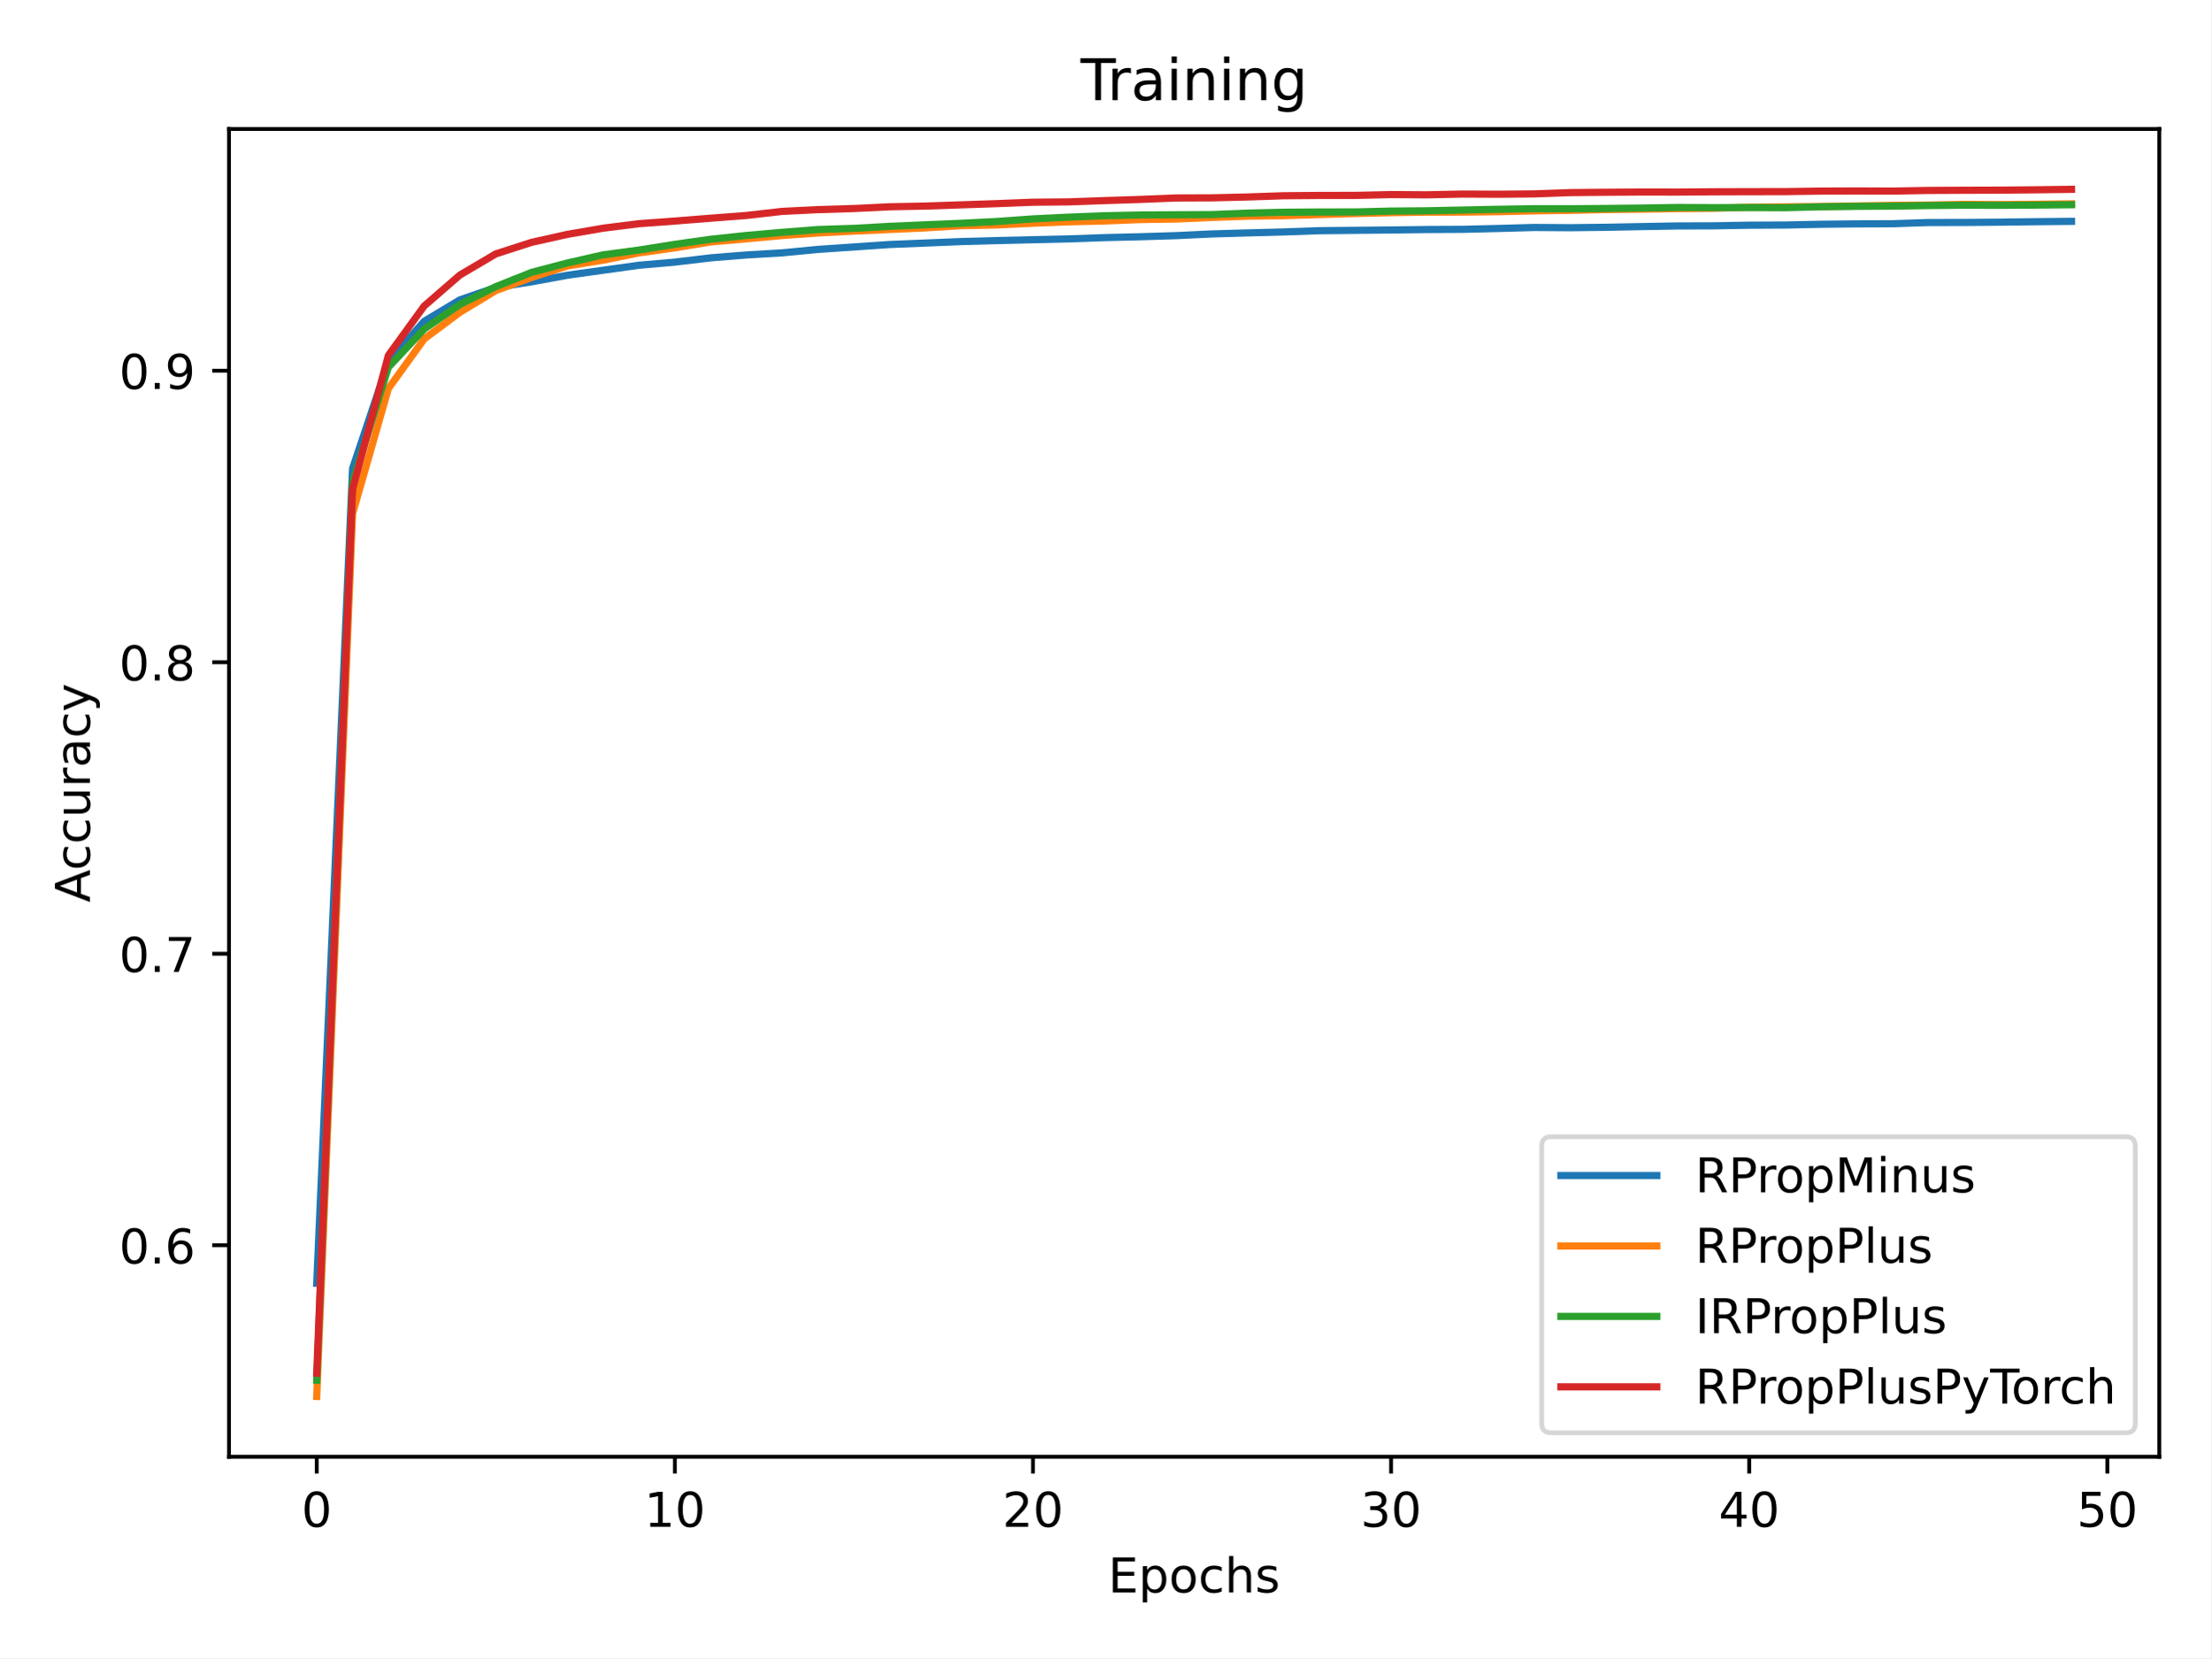
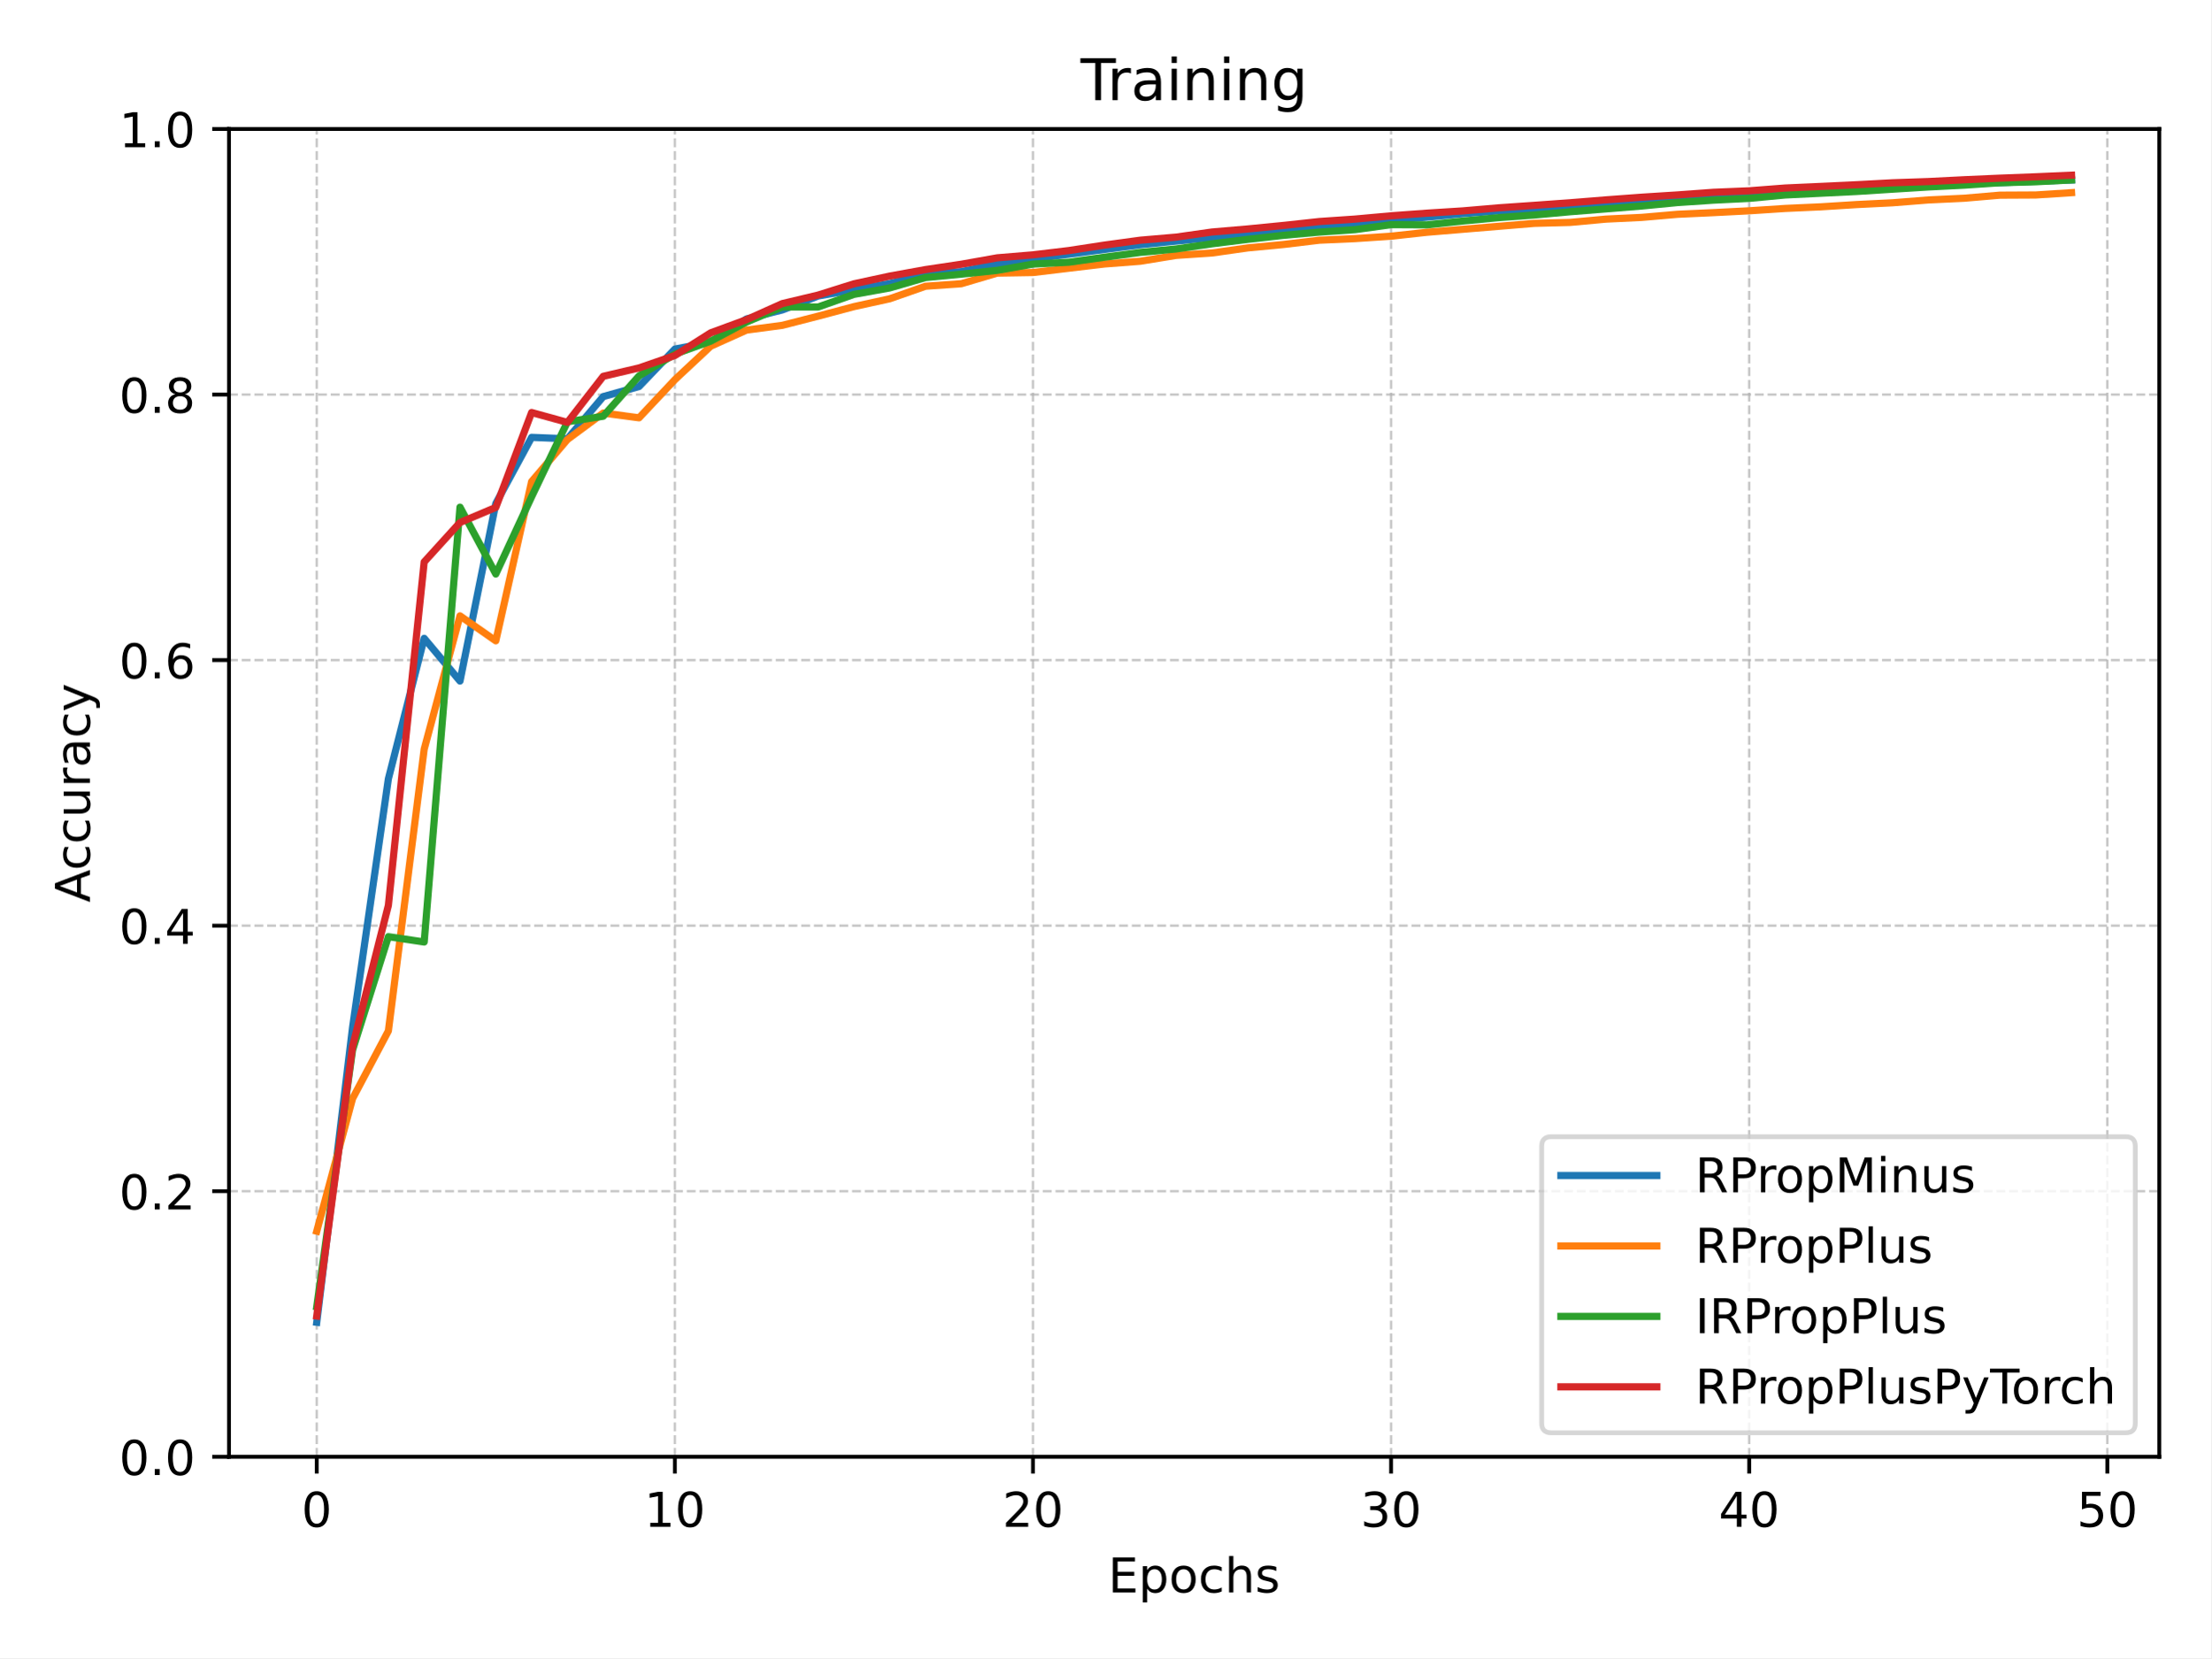
<svg xmlns="http://www.w3.org/2000/svg" xmlns:xlink="http://www.w3.org/1999/xlink" width="460.8pt" height="345.6pt" viewBox="0 0 460.8 345.6" version="1.1">
  <defs>
    <style type="text/css">*{stroke-linejoin: round; stroke-linecap: butt}</style>
  </defs>
  <g id="figure_1">
    <g id="patch_1">
      <path d="M 0 345.6  L 460.8 345.6  L 460.8 0  L 0 0  z " style="fill: #ffffff" />
    </g>
    <g id="axes_1">
      <g id="patch_2">
        <path d="M 47.72 303.64  L 450 303.64  L 450 26.88  L 47.72 26.88  z " style="fill: #ffffff" />
      </g>
      <g id="matplotlib.axis_1">
        <g id="xtick_1">
          <g id="line2d_1">
-             <defs>
-               <path id="ma929207aa6" d="M 0 0  L 0 3.5  " style="stroke: #000000; stroke-width: 0.8" />
-             </defs>
-             <g>
-               <use xlink:href="#ma929207aa6" x="66.005" y="303.64" style="stroke: #000000; stroke-width: 0.8" />
+             <path d="M 66.005 303.64  L 66.005 26.88  " clip-path="url(#p5340eefc7a)" style="fill: none; stroke-dasharray: 1.85,0.8; stroke-dashoffset: 0; stroke: #b0b0b0; stroke-opacity: 0.7; stroke-width: 0.5" />
+           </g>
+           <g id="line2d_2">
+             <defs>
+               <path id="m4e1cd4ba91" d="M 0 0  L 0 3.5  " style="stroke: #000000; stroke-width: 0.8" />
+             </defs>
+             <g>
+               <use xlink:href="#m4e1cd4ba91" x="66.005" y="303.64" style="stroke: #000000; stroke-width: 0.8" />
            </g>
          </g>
          <g id="text_1">
            <g transform="translate(62.8242 318.2384) scale(0.1 -0.1)">
              <defs>
                <path id="DejaVuSans-30" d="M 2034 4250  Q 1547 4250 1301 3770  Q 1056 3291 1056 2328  Q 1056 1369 1301 889  Q 1547 409 2034 409  Q 2525 409 2770 889  Q 3016 1369 3016 2328  Q 3016 3291 2770 3770  Q 2525 4250 2034 4250  z M 2034 4750  Q 2819 4750 3233 4129  Q 3647 3509 3647 2328  Q 3647 1150 3233 529  Q 2819 -91 2034 -91  Q 1250 -91 836 529  Q 422 1150 422 2328  Q 422 3509 836 4129  Q 1250 4750 2034 4750  z " transform="scale(0.015625)" />
              </defs>
              <use xlink:href="#DejaVuSans-30" />
            </g>
          </g>
        </g>
        <g id="xtick_2">
-           <g id="line2d_2">
-             <g>
-               <use xlink:href="#ma929207aa6" x="140.64" y="303.64" style="stroke: #000000; stroke-width: 0.8" />
+           <g id="line2d_3">
+             <path d="M 140.64 303.64  L 140.64 26.88  " clip-path="url(#p5340eefc7a)" style="fill: none; stroke-dasharray: 1.85,0.8; stroke-dashoffset: 0; stroke: #b0b0b0; stroke-opacity: 0.7; stroke-width: 0.5" />
+           </g>
+           <g id="line2d_4">
+             <g>
+               <use xlink:href="#m4e1cd4ba91" x="140.64" y="303.64" style="stroke: #000000; stroke-width: 0.8" />
            </g>
          </g>
          <g id="text_2">
            <g transform="translate(134.2775 318.2384) scale(0.1 -0.1)">
              <defs>
                <path id="DejaVuSans-31" d="M 794 531  L 1825 531  L 1825 4091  L 703 3866  L 703 4441  L 1819 4666  L 2450 4666  L 2450 531  L 3481 531  L 3481 0  L 794 0  L 794 531  z " transform="scale(0.015625)" />
              </defs>
              <use xlink:href="#DejaVuSans-31" />
              <use xlink:href="#DejaVuSans-30" x="63.623" />
            </g>
          </g>
        </g>
        <g id="xtick_3">
-           <g id="line2d_3">
-             <g>
-               <use xlink:href="#ma929207aa6" x="215.274" y="303.64" style="stroke: #000000; stroke-width: 0.8" />
+           <g id="line2d_5">
+             <path d="M 215.274 303.64  L 215.274 26.88  " clip-path="url(#p5340eefc7a)" style="fill: none; stroke-dasharray: 1.85,0.8; stroke-dashoffset: 0; stroke: #b0b0b0; stroke-opacity: 0.7; stroke-width: 0.5" />
+           </g>
+           <g id="line2d_6">
+             <g>
+               <use xlink:href="#m4e1cd4ba91" x="215.274" y="303.64" style="stroke: #000000; stroke-width: 0.8" />
            </g>
          </g>
          <g id="text_3">
            <g transform="translate(208.912 318.2384) scale(0.1 -0.1)">
              <defs>
                <path id="DejaVuSans-32" d="M 1228 531  L 3431 531  L 3431 0  L 469 0  L 469 531  Q 828 903 1448 1529  Q 2069 2156 2228 2338  Q 2531 2678 2651 2914  Q 2772 3150 2772 3378  Q 2772 3750 2511 3984  Q 2250 4219 1831 4219  Q 1534 4219 1204 4116  Q 875 4013 500 3803  L 500 4441  Q 881 4594 1212 4672  Q 1544 4750 1819 4750  Q 2544 4750 2975 4387  Q 3406 4025 3406 3419  Q 3406 3131 3298 2873  Q 3191 2616 2906 2266  Q 2828 2175 2409 1742  Q 1991 1309 1228 531  z " transform="scale(0.015625)" />
              </defs>
              <use xlink:href="#DejaVuSans-32" />
              <use xlink:href="#DejaVuSans-30" x="63.623" />
            </g>
          </g>
        </g>
        <g id="xtick_4">
-           <g id="line2d_4">
-             <g>
-               <use xlink:href="#ma929207aa6" x="289.909" y="303.64" style="stroke: #000000; stroke-width: 0.8" />
+           <g id="line2d_7">
+             <path d="M 289.909 303.64  L 289.909 26.88  " clip-path="url(#p5340eefc7a)" style="fill: none; stroke-dasharray: 1.85,0.8; stroke-dashoffset: 0; stroke: #b0b0b0; stroke-opacity: 0.7; stroke-width: 0.5" />
+           </g>
+           <g id="line2d_8">
+             <g>
+               <use xlink:href="#m4e1cd4ba91" x="289.909" y="303.64" style="stroke: #000000; stroke-width: 0.8" />
            </g>
          </g>
          <g id="text_4">
            <g transform="translate(283.5465 318.2384) scale(0.1 -0.1)">
              <defs>
                <path id="DejaVuSans-33" d="M 2597 2516  Q 3050 2419 3304 2112  Q 3559 1806 3559 1356  Q 3559 666 3084 287  Q 2609 -91 1734 -91  Q 1441 -91 1130 -33  Q 819 25 488 141  L 488 750  Q 750 597 1062 519  Q 1375 441 1716 441  Q 2309 441 2620 675  Q 2931 909 2931 1356  Q 2931 1769 2642 2001  Q 2353 2234 1838 2234  L 1294 2234  L 1294 2753  L 1863 2753  Q 2328 2753 2575 2939  Q 2822 3125 2822 3475  Q 2822 3834 2567 4026  Q 2313 4219 1838 4219  Q 1578 4219 1281 4162  Q 984 4106 628 3988  L 628 4550  Q 988 4650 1302 4700  Q 1616 4750 1894 4750  Q 2613 4750 3031 4423  Q 3450 4097 3450 3541  Q 3450 3153 3228 2886  Q 3006 2619 2597 2516  z " transform="scale(0.015625)" />
              </defs>
              <use xlink:href="#DejaVuSans-33" />
              <use xlink:href="#DejaVuSans-30" x="63.623" />
            </g>
          </g>
        </g>
        <g id="xtick_5">
-           <g id="line2d_5">
-             <g>
-               <use xlink:href="#ma929207aa6" x="364.543" y="303.64" style="stroke: #000000; stroke-width: 0.8" />
+           <g id="line2d_9">
+             <path d="M 364.543 303.64  L 364.543 26.88  " clip-path="url(#p5340eefc7a)" style="fill: none; stroke-dasharray: 1.85,0.8; stroke-dashoffset: 0; stroke: #b0b0b0; stroke-opacity: 0.7; stroke-width: 0.5" />
+           </g>
+           <g id="line2d_10">
+             <g>
+               <use xlink:href="#m4e1cd4ba91" x="364.543" y="303.64" style="stroke: #000000; stroke-width: 0.8" />
            </g>
          </g>
          <g id="text_5">
            <g transform="translate(358.181 318.2384) scale(0.1 -0.1)">
              <defs>
                <path id="DejaVuSans-34" d="M 2419 4116  L 825 1625  L 2419 1625  L 2419 4116  z M 2253 4666  L 3047 4666  L 3047 1625  L 3713 1625  L 3713 1100  L 3047 1100  L 3047 0  L 2419 0  L 2419 1100  L 313 1100  L 313 1709  L 2253 4666  z " transform="scale(0.015625)" />
              </defs>
              <use xlink:href="#DejaVuSans-34" />
              <use xlink:href="#DejaVuSans-30" x="63.623" />
            </g>
          </g>
        </g>
        <g id="xtick_6">
-           <g id="line2d_6">
-             <g>
-               <use xlink:href="#ma929207aa6" x="439.178" y="303.64" style="stroke: #000000; stroke-width: 0.8" />
+           <g id="line2d_11">
+             <path d="M 439.178 303.64  L 439.178 26.88  " clip-path="url(#p5340eefc7a)" style="fill: none; stroke-dasharray: 1.85,0.8; stroke-dashoffset: 0; stroke: #b0b0b0; stroke-opacity: 0.7; stroke-width: 0.5" />
+           </g>
+           <g id="line2d_12">
+             <g>
+               <use xlink:href="#m4e1cd4ba91" x="439.178" y="303.64" style="stroke: #000000; stroke-width: 0.8" />
            </g>
          </g>
          <g id="text_6">
            <g transform="translate(432.8155 318.2384) scale(0.1 -0.1)">
              <defs>
                <path id="DejaVuSans-35" d="M 691 4666  L 3169 4666  L 3169 4134  L 1269 4134  L 1269 2991  Q 1406 3038 1543 3061  Q 1681 3084 1819 3084  Q 2600 3084 3056 2656  Q 3513 2228 3513 1497  Q 3513 744 3044 326  Q 2575 -91 1722 -91  Q 1428 -91 1123 -41  Q 819 9 494 109  L 494 744  Q 775 591 1075 516  Q 1375 441 1709 441  Q 2250 441 2565 725  Q 2881 1009 2881 1497  Q 2881 1984 2565 2268  Q 2250 2553 1709 2553  Q 1456 2553 1204 2497  Q 953 2441 691 2322  L 691 4666  z " transform="scale(0.015625)" />
              </defs>
              <use xlink:href="#DejaVuSans-35" />
              <use xlink:href="#DejaVuSans-30" x="63.623" />
            </g>
          </g>
        </g>
        <g id="text_7">
          <g transform="translate(230.9444 331.9166) scale(0.1 -0.1)">
            <defs>
              <path id="DejaVuSans-45" d="M 628 4666  L 3578 4666  L 3578 4134  L 1259 4134  L 1259 2753  L 3481 2753  L 3481 2222  L 1259 2222  L 1259 531  L 3634 531  L 3634 0  L 628 0  L 628 4666  z " transform="scale(0.015625)" />
              <path id="DejaVuSans-70" d="M 1159 525  L 1159 -1331  L 581 -1331  L 581 3500  L 1159 3500  L 1159 2969  Q 1341 3281 1617 3432  Q 1894 3584 2278 3584  Q 2916 3584 3314 3078  Q 3713 2572 3713 1747  Q 3713 922 3314 415  Q 2916 -91 2278 -91  Q 1894 -91 1617 61  Q 1341 213 1159 525  z M 3116 1747  Q 3116 2381 2855 2742  Q 2594 3103 2138 3103  Q 1681 3103 1420 2742  Q 1159 2381 1159 1747  Q 1159 1113 1420 752  Q 1681 391 2138 391  Q 2594 391 2855 752  Q 3116 1113 3116 1747  z " transform="scale(0.015625)" />
              <path id="DejaVuSans-6f" d="M 1959 3097  Q 1497 3097 1228 2736  Q 959 2375 959 1747  Q 959 1119 1226 758  Q 1494 397 1959 397  Q 2419 397 2687 759  Q 2956 1122 2956 1747  Q 2956 2369 2687 2733  Q 2419 3097 1959 3097  z M 1959 3584  Q 2709 3584 3137 3096  Q 3566 2609 3566 1747  Q 3566 888 3137 398  Q 2709 -91 1959 -91  Q 1206 -91 779 398  Q 353 888 353 1747  Q 353 2609 779 3096  Q 1206 3584 1959 3584  z " transform="scale(0.015625)" />
              <path id="DejaVuSans-63" d="M 3122 3366  L 3122 2828  Q 2878 2963 2633 3030  Q 2388 3097 2138 3097  Q 1578 3097 1268 2742  Q 959 2388 959 1747  Q 959 1106 1268 751  Q 1578 397 2138 397  Q 2388 397 2633 464  Q 2878 531 3122 666  L 3122 134  Q 2881 22 2623 -34  Q 2366 -91 2075 -91  Q 1284 -91 818 406  Q 353 903 353 1747  Q 353 2603 823 3093  Q 1294 3584 2113 3584  Q 2378 3584 2631 3529  Q 2884 3475 3122 3366  z " transform="scale(0.015625)" />
              <path id="DejaVuSans-68" d="M 3513 2113  L 3513 0  L 2938 0  L 2938 2094  Q 2938 2591 2744 2837  Q 2550 3084 2163 3084  Q 1697 3084 1428 2787  Q 1159 2491 1159 1978  L 1159 0  L 581 0  L 581 4863  L 1159 4863  L 1159 2956  Q 1366 3272 1645 3428  Q 1925 3584 2291 3584  Q 2894 3584 3203 3211  Q 3513 2838 3513 2113  z " transform="scale(0.015625)" />
              <path id="DejaVuSans-73" d="M 2834 3397  L 2834 2853  Q 2591 2978 2328 3040  Q 2066 3103 1784 3103  Q 1356 3103 1142 2972  Q 928 2841 928 2578  Q 928 2378 1081 2264  Q 1234 2150 1697 2047  L 1894 2003  Q 2506 1872 2764 1633  Q 3022 1394 3022 966  Q 3022 478 2636 193  Q 2250 -91 1575 -91  Q 1294 -91 989 -36  Q 684 19 347 128  L 347 722  Q 666 556 975 473  Q 1284 391 1588 391  Q 1994 391 2212 530  Q 2431 669 2431 922  Q 2431 1156 2273 1281  Q 2116 1406 1581 1522  L 1381 1569  Q 847 1681 609 1914  Q 372 2147 372 2553  Q 372 3047 722 3315  Q 1072 3584 1716 3584  Q 2034 3584 2315 3537  Q 2597 3491 2834 3397  z " transform="scale(0.015625)" />
            </defs>
            <use xlink:href="#DejaVuSans-45" />
            <use xlink:href="#DejaVuSans-70" x="63.184" />
            <use xlink:href="#DejaVuSans-6f" x="126.66" />
            <use xlink:href="#DejaVuSans-63" x="187.842" />
            <use xlink:href="#DejaVuSans-68" x="242.822" />
            <use xlink:href="#DejaVuSans-73" x="306.201" />
          </g>
        </g>
      </g>
      <g id="matplotlib.axis_2">
        <g id="ytick_1">
-           <g id="line2d_7">
-             <defs>
-               <path id="m31101aa79c" d="M 0 0  L -3.5 0  " style="stroke: #000000; stroke-width: 0.8" />
-             </defs>
-             <g>
-               <use xlink:href="#m31101aa79c" x="47.72" y="259.558" style="stroke: #000000; stroke-width: 0.8" />
+           <g id="line2d_13">
+             <path d="M 47.72 303.64  L 450 303.64  " clip-path="url(#p5340eefc7a)" style="fill: none; stroke-dasharray: 1.85,0.8; stroke-dashoffset: 0; stroke: #b0b0b0; stroke-opacity: 0.7; stroke-width: 0.5" />
+           </g>
+           <g id="line2d_14">
+             <defs>
+               <path id="m57bc6051fd" d="M 0 0  L -3.5 0  " style="stroke: #000000; stroke-width: 0.8" />
+             </defs>
+             <g>
+               <use xlink:href="#m57bc6051fd" x="47.72" y="303.64" style="stroke: #000000; stroke-width: 0.8" />
            </g>
          </g>
          <g id="text_8">
-             <g transform="translate(24.81687 263.3576) scale(0.1 -0.1)">
+             <g transform="translate(24.81687 307.4392) scale(0.1 -0.1)">
              <defs>
                <path id="DejaVuSans-2e" d="M 684 794  L 1344 794  L 1344 0  L 684 0  L 684 794  z " transform="scale(0.015625)" />
+               </defs>
+               <use xlink:href="#DejaVuSans-30" />
+               <use xlink:href="#DejaVuSans-2e" x="63.623" />
+               <use xlink:href="#DejaVuSans-30" x="95.41" />
+             </g>
+           </g>
+         </g>
+         <g id="ytick_2">
+           <g id="line2d_15">
+             <path d="M 47.72 248.288  L 450 248.288  " clip-path="url(#p5340eefc7a)" style="fill: none; stroke-dasharray: 1.85,0.8; stroke-dashoffset: 0; stroke: #b0b0b0; stroke-opacity: 0.7; stroke-width: 0.5" />
+           </g>
+           <g id="line2d_16">
+             <g>
+               <use xlink:href="#m57bc6051fd" x="47.72" y="248.288" style="stroke: #000000; stroke-width: 0.8" />
+             </g>
+           </g>
+           <g id="text_9">
+             <g transform="translate(24.81687 252.0872) scale(0.1 -0.1)">
+               <use xlink:href="#DejaVuSans-30" />
+               <use xlink:href="#DejaVuSans-2e" x="63.623" />
+               <use xlink:href="#DejaVuSans-32" x="95.41" />
+             </g>
+           </g>
+         </g>
+         <g id="ytick_3">
+           <g id="line2d_17">
+             <path d="M 47.72 192.936  L 450 192.936  " clip-path="url(#p5340eefc7a)" style="fill: none; stroke-dasharray: 1.85,0.8; stroke-dashoffset: 0; stroke: #b0b0b0; stroke-opacity: 0.7; stroke-width: 0.5" />
+           </g>
+           <g id="line2d_18">
+             <g>
+               <use xlink:href="#m57bc6051fd" x="47.72" y="192.936" style="stroke: #000000; stroke-width: 0.8" />
+             </g>
+           </g>
+           <g id="text_10">
+             <g transform="translate(24.81687 196.7352) scale(0.1 -0.1)">
+               <use xlink:href="#DejaVuSans-30" />
+               <use xlink:href="#DejaVuSans-2e" x="63.623" />
+               <use xlink:href="#DejaVuSans-34" x="95.41" />
+             </g>
+           </g>
+         </g>
+         <g id="ytick_4">
+           <g id="line2d_19">
+             <path d="M 47.72 137.584  L 450 137.584  " clip-path="url(#p5340eefc7a)" style="fill: none; stroke-dasharray: 1.85,0.8; stroke-dashoffset: 0; stroke: #b0b0b0; stroke-opacity: 0.7; stroke-width: 0.5" />
+           </g>
+           <g id="line2d_20">
+             <g>
+               <use xlink:href="#m57bc6051fd" x="47.72" y="137.584" style="stroke: #000000; stroke-width: 0.8" />
+             </g>
+           </g>
+           <g id="text_11">
+             <g transform="translate(24.81687 141.3832) scale(0.1 -0.1)">
+               <defs>
                <path id="DejaVuSans-36" d="M 2113 2584  Q 1688 2584 1439 2293  Q 1191 2003 1191 1497  Q 1191 994 1439 701  Q 1688 409 2113 409  Q 2538 409 2786 701  Q 3034 994 3034 1497  Q 3034 2003 2786 2293  Q 2538 2584 2113 2584  z M 3366 4563  L 3366 3988  Q 3128 4100 2886 4159  Q 2644 4219 2406 4219  Q 1781 4219 1451 3797  Q 1122 3375 1075 2522  Q 1259 2794 1537 2939  Q 1816 3084 2150 3084  Q 2853 3084 3261 2657  Q 3669 2231 3669 1497  Q 3669 778 3244 343  Q 2819 -91 2113 -91  Q 1303 -91 875 529  Q 447 1150 447 2328  Q 447 3434 972 4092  Q 1497 4750 2381 4750  Q 2619 4750 2861 4703  Q 3103 4656 3366 4563  z " transform="scale(0.015625)" />
              </defs>
              <use xlink:href="#DejaVuSans-30" />
              <use xlink:href="#DejaVuSans-2e" x="63.623" />
              <use xlink:href="#DejaVuSans-36" x="95.41" />
            </g>
          </g>
        </g>
-         <g id="ytick_2">
-           <g id="line2d_8">
-             <g>
-               <use xlink:href="#m31101aa79c" x="47.72" y="198.791" style="stroke: #000000; stroke-width: 0.8" />
-             </g>
-           </g>
-           <g id="text_9">
-             <g transform="translate(24.81687 202.5905) scale(0.1 -0.1)">
-               <defs>
-                 <path id="DejaVuSans-37" d="M 525 4666  L 3525 4666  L 3525 4397  L 1831 0  L 1172 0  L 2766 4134  L 525 4134  L 525 4666  z " transform="scale(0.015625)" />
-               </defs>
-               <use xlink:href="#DejaVuSans-30" />
-               <use xlink:href="#DejaVuSans-2e" x="63.623" />
-               <use xlink:href="#DejaVuSans-37" x="95.41" />
-             </g>
-           </g>
-         </g>
-         <g id="ytick_3">
-           <g id="line2d_9">
-             <g>
-               <use xlink:href="#m31101aa79c" x="47.72" y="138.024" style="stroke: #000000; stroke-width: 0.8" />
-             </g>
-           </g>
-           <g id="text_10">
-             <g transform="translate(24.81687 141.8234) scale(0.1 -0.1)">
+         <g id="ytick_5">
+           <g id="line2d_21">
+             <path d="M 47.72 82.232  L 450 82.232  " clip-path="url(#p5340eefc7a)" style="fill: none; stroke-dasharray: 1.85,0.8; stroke-dashoffset: 0; stroke: #b0b0b0; stroke-opacity: 0.7; stroke-width: 0.5" />
+           </g>
+           <g id="line2d_22">
+             <g>
+               <use xlink:href="#m57bc6051fd" x="47.72" y="82.232" style="stroke: #000000; stroke-width: 0.8" />
+             </g>
+           </g>
+           <g id="text_12">
+             <g transform="translate(24.81687 86.03122) scale(0.1 -0.1)">
              <defs>
                <path id="DejaVuSans-38" d="M 2034 2216  Q 1584 2216 1326 1975  Q 1069 1734 1069 1313  Q 1069 891 1326 650  Q 1584 409 2034 409  Q 2484 409 2743 651  Q 3003 894 3003 1313  Q 3003 1734 2745 1975  Q 2488 2216 2034 2216  z M 1403 2484  Q 997 2584 770 2862  Q 544 3141 544 3541  Q 544 4100 942 4425  Q 1341 4750 2034 4750  Q 2731 4750 3128 4425  Q 3525 4100 3525 3541  Q 3525 3141 3298 2862  Q 3072 2584 2669 2484  Q 3125 2378 3379 2068  Q 3634 1759 3634 1313  Q 3634 634 3220 271  Q 2806 -91 2034 -91  Q 1263 -91 848 271  Q 434 634 434 1313  Q 434 1759 690 2068  Q 947 2378 1403 2484  z M 1172 3481  Q 1172 3119 1398 2916  Q 1625 2713 2034 2713  Q 2441 2713 2670 2916  Q 2900 3119 2900 3481  Q 2900 3844 2670 4047  Q 2441 4250 2034 4250  Q 1625 4250 1398 4047  Q 1172 3844 1172 3481  z " transform="scale(0.015625)" />
              </defs>
              <use xlink:href="#DejaVuSans-30" />
              <use xlink:href="#DejaVuSans-2e" x="63.623" />
              <use xlink:href="#DejaVuSans-38" x="95.41" />
            </g>
          </g>
        </g>
-         <g id="ytick_4">
-           <g id="line2d_10">
-             <g>
-               <use xlink:href="#m31101aa79c" x="47.72" y="77.257" style="stroke: #000000; stroke-width: 0.8" />
-             </g>
-           </g>
-           <g id="text_11">
-             <g transform="translate(24.81687 81.05634) scale(0.1 -0.1)">
-               <defs>
-                 <path id="DejaVuSans-39" d="M 703 97  L 703 672  Q 941 559 1184 500  Q 1428 441 1663 441  Q 2288 441 2617 861  Q 2947 1281 2994 2138  Q 2813 1869 2534 1725  Q 2256 1581 1919 1581  Q 1219 1581 811 2004  Q 403 2428 403 3163  Q 403 3881 828 4315  Q 1253 4750 1959 4750  Q 2769 4750 3195 4129  Q 3622 3509 3622 2328  Q 3622 1225 3098 567  Q 2575 -91 1691 -91  Q 1453 -91 1209 -44  Q 966 3 703 97  z M 1959 2075  Q 2384 2075 2632 2365  Q 2881 2656 2881 3163  Q 2881 3666 2632 3958  Q 2384 4250 1959 4250  Q 1534 4250 1286 3958  Q 1038 3666 1038 3163  Q 1038 2656 1286 2365  Q 1534 2075 1959 2075  z " transform="scale(0.015625)" />
-               </defs>
-               <use xlink:href="#DejaVuSans-30" />
-               <use xlink:href="#DejaVuSans-2e" x="63.623" />
-               <use xlink:href="#DejaVuSans-39" x="95.41" />
-             </g>
-           </g>
-         </g>
-         <g id="text_12">
+         <g id="ytick_6">
+           <g id="line2d_23">
+             <path d="M 47.72 26.88  L 450 26.88  " clip-path="url(#p5340eefc7a)" style="fill: none; stroke-dasharray: 1.85,0.8; stroke-dashoffset: 0; stroke: #b0b0b0; stroke-opacity: 0.7; stroke-width: 0.5" />
+           </g>
+           <g id="line2d_24">
+             <g>
+               <use xlink:href="#m57bc6051fd" x="47.72" y="26.88" style="stroke: #000000; stroke-width: 0.8" />
+             </g>
+           </g>
+           <g id="text_13">
+             <g transform="translate(24.81687 30.67922) scale(0.1 -0.1)">
+               <use xlink:href="#DejaVuSans-31" />
+               <use xlink:href="#DejaVuSans-2e" x="63.623" />
+               <use xlink:href="#DejaVuSans-30" x="95.41" />
+             </g>
+           </g>
+         </g>
+         <g id="text_14">
          <g transform="translate(18.73719 188.0881) rotate(-90) scale(0.1 -0.1)">
            <defs>
              <path id="DejaVuSans-41" d="M 2188 4044  L 1331 1722  L 3047 1722  L 2188 4044  z M 1831 4666  L 2547 4666  L 4325 0  L 3669 0  L 3244 1197  L 1141 1197  L 716 0  L 50 0  L 1831 4666  z " transform="scale(0.015625)" />
              <path id="DejaVuSans-75" d="M 544 1381  L 544 3500  L 1119 3500  L 1119 1403  Q 1119 906 1312 657  Q 1506 409 1894 409  Q 2359 409 2629 706  Q 2900 1003 2900 1516  L 2900 3500  L 3475 3500  L 3475 0  L 2900 0  L 2900 538  Q 2691 219 2414 64  Q 2138 -91 1772 -91  Q 1169 -91 856 284  Q 544 659 544 1381  z M 1991 3584  L 1991 3584  z " transform="scale(0.015625)" />
              <path id="DejaVuSans-72" d="M 2631 2963  Q 2534 3019 2420 3045  Q 2306 3072 2169 3072  Q 1681 3072 1420 2755  Q 1159 2438 1159 1844  L 1159 0  L 581 0  L 581 3500  L 1159 3500  L 1159 2956  Q 1341 3275 1631 3429  Q 1922 3584 2338 3584  Q 2397 3584 2469 3576  Q 2541 3569 2628 3553  L 2631 2963  z " transform="scale(0.015625)" />
              <path id="DejaVuSans-61" d="M 2194 1759  Q 1497 1759 1228 1600  Q 959 1441 959 1056  Q 959 750 1161 570  Q 1363 391 1709 391  Q 2188 391 2477 730  Q 2766 1069 2766 1631  L 2766 1759  L 2194 1759  z M 3341 1997  L 3341 0  L 2766 0  L 2766 531  Q 2569 213 2275 61  Q 1981 -91 1556 -91  Q 1019 -91 701 211  Q 384 513 384 1019  Q 384 1609 779 1909  Q 1175 2209 1959 2209  L 2766 2209  L 2766 2266  Q 2766 2663 2505 2880  Q 2244 3097 1772 3097  Q 1472 3097 1187 3025  Q 903 2953 641 2809  L 641 3341  Q 956 3463 1253 3523  Q 1550 3584 1831 3584  Q 2591 3584 2966 3190  Q 3341 2797 3341 1997  z " transform="scale(0.015625)" />
              <path id="DejaVuSans-79" d="M 2059 -325  Q 1816 -950 1584 -1140  Q 1353 -1331 966 -1331  L 506 -1331  L 506 -850  L 844 -850  Q 1081 -850 1212 -737  Q 1344 -625 1503 -206  L 1606 56  L 191 3500  L 800 3500  L 1894 763  L 2988 3500  L 3597 3500  L 2059 -325  z " transform="scale(0.015625)" />
            </defs>
            <use xlink:href="#DejaVuSans-41" />
            <use xlink:href="#DejaVuSans-63" x="66.658" />
            <use xlink:href="#DejaVuSans-63" x="121.639" />
            <use xlink:href="#DejaVuSans-75" x="176.619" />
            <use xlink:href="#DejaVuSans-72" x="239.998" />
            <use xlink:href="#DejaVuSans-61" x="281.111" />
            <use xlink:href="#DejaVuSans-63" x="342.391" />
            <use xlink:href="#DejaVuSans-79" x="397.371" />
          </g>
        </g>
      </g>
-       <g id="line2d_11">
-         <path d="M 66.005 267.482  L 73.469 97.675  L 80.932 75.385  L 88.396 66.963  L 95.859 62.491  L 103.323 59.902  L 110.786 58.735  L 118.25 57.362  L 125.713 56.317  L 133.177 55.284  L 140.64 54.627  L 148.103 53.74  L 155.567 53.133  L 163.03 52.695  L 170.494 51.978  L 177.957 51.468  L 185.421 50.957  L 192.884 50.653  L 200.348 50.349  L 207.811 50.143  L 215.274 49.961  L 222.738 49.79  L 230.201 49.523  L 237.665 49.341  L 245.128 49.11  L 252.592 48.757  L 260.055 48.539  L 267.519 48.344  L 274.982 48.077  L 282.446 48.004  L 289.909 47.931  L 297.372 47.834  L 304.836 47.797  L 312.299 47.615  L 319.763 47.408  L 327.226 47.457  L 334.69 47.372  L 342.153 47.226  L 349.617 47.092  L 357.08 47.068  L 364.543 46.934  L 372.007 46.898  L 379.47 46.74  L 386.934 46.655  L 394.397 46.631  L 401.861 46.375  L 409.324 46.363  L 416.788 46.302  L 424.251 46.205  L 431.715 46.132  " clip-path="url(#pa9db64dd58)" style="fill: none; stroke: #1f77b4; stroke-width: 1.5; stroke-linecap: square" />
-       </g>
-       <g id="line2d_12">
-         <path d="M 66.005 291.06  L 73.469 107.069  L 80.932 80.988  L 88.396 70.646  L 95.859 65.079  L 103.323 60.558  L 110.786 57.824  L 118.25 55.43  L 125.713 54.214  L 133.177 52.707  L 140.64 51.65  L 148.103 50.422  L 155.567 49.766  L 163.03 49.086  L 170.494 48.551  L 177.957 48.162  L 185.421 47.822  L 192.884 47.493  L 200.348 47.032  L 207.811 46.886  L 215.274 46.521  L 222.738 46.229  L 230.201 46.059  L 237.665 45.755  L 245.128 45.646  L 252.592 45.318  L 260.055 45.051  L 267.519 44.953  L 274.982 44.722  L 282.446 44.504  L 289.909 44.321  L 297.372 44.212  L 304.836 44.2  L 312.299 44.115  L 319.763 43.945  L 327.226 43.835  L 334.69 43.665  L 342.153 43.592  L 349.617 43.471  L 357.08 43.41  L 364.543 43.191  L 372.007 43.106  L 379.47 43.033  L 386.934 42.924  L 394.397 42.79  L 401.861 42.741  L 409.324 42.583  L 416.788 42.632  L 424.251 42.571  L 431.715 42.486  " clip-path="url(#pa9db64dd58)" style="fill: none; stroke: #ff7f0e; stroke-width: 1.5; stroke-linecap: square" />
-       </g>
-       <g id="line2d_13">
-         <path d="M 66.005 287.681  L 73.469 100.58  L 80.932 76.552  L 88.396 68.58  L 95.859 63.439  L 103.323 59.744  L 110.786 56.766  L 118.25 54.81  L 125.713 53.108  L 133.177 52.112  L 140.64 50.921  L 148.103 49.863  L 155.567 49.073  L 163.03 48.417  L 170.494 47.834  L 177.957 47.591  L 185.421 47.177  L 192.884 46.849  L 200.348 46.533  L 207.811 46.157  L 215.274 45.622  L 222.738 45.257  L 230.201 44.965  L 237.665 44.808  L 245.128 44.759  L 252.592 44.722  L 260.055 44.419  L 267.519 44.236  L 274.982 44.188  L 282.446 44.176  L 289.909 43.993  L 297.372 43.932  L 304.836 43.774  L 312.299 43.616  L 319.763 43.495  L 327.226 43.507  L 334.69 43.446  L 342.153 43.361  L 349.617 43.24  L 357.08 43.276  L 364.543 43.252  L 372.007 43.288  L 379.47 43.094  L 386.934 43.009  L 394.397 42.96  L 401.861 42.839  L 409.324 42.766  L 416.788 42.79  L 424.251 42.741  L 431.715 42.669  " clip-path="url(#pa9db64dd58)" style="fill: none; stroke: #2ca02c; stroke-width: 1.5; stroke-linecap: square" />
-       </g>
-       <g id="line2d_14">
-         <path d="M 66.005 286.223  L 73.469 101.989  L 80.932 74.073  L 88.396 63.779  L 95.859 57.313  L 103.323 52.914  L 110.786 50.507  L 118.25 48.842  L 125.713 47.554  L 133.177 46.618  L 140.64 46.071  L 148.103 45.476  L 155.567 44.905  L 163.03 44.054  L 170.494 43.689  L 177.957 43.458  L 185.421 43.094  L 192.884 42.948  L 200.348 42.693  L 207.811 42.438  L 215.274 42.146  L 222.738 42.073  L 230.201 41.806  L 237.665 41.563  L 245.128 41.259  L 252.592 41.234  L 260.055 41.052  L 267.519 40.797  L 274.982 40.736  L 282.446 40.724  L 289.909 40.554  L 297.372 40.602  L 304.836 40.444  L 312.299 40.481  L 319.763 40.408  L 327.226 40.141  L 334.69 40.068  L 342.153 40.019  L 349.617 40.031  L 357.08 39.97  L 364.543 39.946  L 372.007 39.934  L 379.47 39.825  L 386.934 39.8  L 394.397 39.825  L 401.861 39.691  L 409.324 39.654  L 416.788 39.63  L 424.251 39.557  L 431.715 39.46  " clip-path="url(#pa9db64dd58)" style="fill: none; stroke: #d62728; stroke-width: 1.5; stroke-linecap: square" />
+       <g id="line2d_25">
+         <path d="M 66.005 275.61  L 73.469 214.152  L 80.932 162.337  L 88.396 133.045  L 95.859 141.951  L 103.323 104.948  L 110.786 91.155  L 118.25 91.454  L 125.713 82.658  L 133.177 80.56  L 140.64 72.756  L 148.103 71.311  L 155.567 66.473  L 163.03 64.597  L 170.494 61.691  L 177.957 60.373  L 185.421 59.1  L 192.884 57.13  L 200.348 56.61  L 207.811 54.999  L 215.274 53.908  L 222.738 52.973  L 230.201 51.977  L 237.665 50.997  L 245.128 50.239  L 252.592 49.486  L 260.055 48.672  L 267.519 47.953  L 274.982 47.178  L 282.446 46.663  L 289.909 45.882  L 297.372 45.251  L 304.836 44.521  L 312.299 43.945  L 319.763 43.602  L 327.226 43.065  L 334.69 42.506  L 342.153 42.024  L 349.617 41.366  L 357.08 40.978  L 364.543 40.325  L 372.007 40.043  L 379.47 39.533  L 386.934 39.157  L 394.397 38.974  L 401.861 38.609  L 409.324 38.271  L 416.788 38.072  L 424.251 37.768  L 431.715 37.513  " clip-path="url(#p5340eefc7a)" style="fill: none; stroke: #1f77b4; stroke-width: 1.5; stroke-linecap: square" />
+       </g>
+       <g id="line2d_26">
+         <path d="M 66.005 256.624  L 73.469 228.976  L 80.932 214.878  L 88.396 156.149  L 95.859 128.362  L 103.323 133.565  L 110.786 100.371  L 118.25 91.598  L 125.713 86.084  L 133.177 87.081  L 140.64 79.138  L 148.103 72.158  L 155.567 68.798  L 163.03 67.807  L 170.494 65.892  L 177.957 63.905  L 185.421 62.267  L 192.884 59.654  L 200.348 59.128  L 207.811 56.92  L 215.274 56.798  L 222.738 55.901  L 230.201 55.015  L 237.665 54.44  L 245.128 53.222  L 252.592 52.724  L 260.055 51.661  L 267.519 50.953  L 274.982 50.056  L 282.446 49.724  L 289.909 49.226  L 297.372 48.406  L 304.836 47.786  L 312.299 47.167  L 319.763 46.547  L 327.226 46.353  L 334.69 45.666  L 342.153 45.307  L 349.617 44.659  L 357.08 44.316  L 364.543 43.934  L 372.007 43.441  L 379.47 43.104  L 386.934 42.633  L 394.397 42.262  L 401.861 41.67  L 409.324 41.316  L 416.788 40.674  L 424.251 40.635  L 431.715 40.148  " clip-path="url(#p5340eefc7a)" style="fill: none; stroke: #ff7f0e; stroke-width: 1.5; stroke-linecap: square" />
+       </g>
+       <g id="line2d_27">
+         <path d="M 66.005 272.361  L 73.469 218.863  L 80.932 195.233  L 88.396 196.335  L 95.859 105.707  L 103.323 119.639  L 110.786 103.537  L 118.25 87.911  L 125.713 86.749  L 133.177 78.341  L 140.64 73.802  L 148.103 71.106  L 155.567 67.121  L 163.03 63.977  L 170.494 63.982  L 177.957 61.353  L 185.421 60.008  L 192.884 57.844  L 200.348 57.135  L 207.811 56.349  L 215.274 55.038  L 222.738 54.65  L 230.201 53.604  L 237.665 52.602  L 245.128 51.882  L 252.592 50.809  L 260.055 49.879  L 267.519 49.043  L 274.982 48.368  L 282.446 47.853  L 289.909 46.823  L 297.372 46.862  L 304.836 46.065  L 312.299 45.356  L 319.763 44.809  L 327.226 44.128  L 334.69 43.535  L 342.153 42.932  L 349.617 42.213  L 357.08 41.714  L 364.543 41.343  L 372.007 40.635  L 379.47 40.27  L 386.934 39.904  L 394.397 39.428  L 401.861 38.963  L 409.324 38.587  L 416.788 38.089  L 424.251 37.884  L 431.715 37.497  " clip-path="url(#p5340eefc7a)" style="fill: none; stroke: #2ca02c; stroke-width: 1.5; stroke-linecap: square" />
+       </g>
+       <g id="line2d_28">
+         <path d="M 66.005 274.309  L 73.469 218.093  L 80.932 188.713  L 88.396 117.126  L 95.859 108.901  L 103.323 105.757  L 110.786 85.974  L 118.25 88.033  L 125.713 78.429  L 133.177 76.68  L 140.64 74.095  L 148.103 69.368  L 155.567 66.623  L 163.03 63.274  L 170.494 61.497  L 177.957 59.15  L 185.421 57.539  L 192.884 56.183  L 200.348 55.065  L 207.811 53.737  L 215.274 53.111  L 222.738 52.22  L 230.201 51.074  L 237.665 50.056  L 245.128 49.414  L 252.592 48.351  L 260.055 47.714  L 267.519 46.978  L 274.982 46.165  L 282.446 45.655  L 289.909 44.975  L 297.372 44.427  L 304.836 43.956  L 312.299 43.314  L 319.763 42.794  L 327.226 42.257  L 334.69 41.653  L 342.153 41.1  L 349.617 40.624  L 357.08 40.076  L 364.543 39.766  L 372.007 39.19  L 379.47 38.853  L 386.934 38.498  L 394.397 38.094  L 401.861 37.84  L 409.324 37.463  L 416.788 37.131  L 424.251 36.843  L 431.715 36.511  " clip-path="url(#p5340eefc7a)" style="fill: none; stroke: #d62728; stroke-width: 1.5; stroke-linecap: square" />
      </g>
      <g id="patch_3">
        <path d="M 47.72 303.64  L 47.72 26.88  " style="fill: none; stroke: #000000; stroke-width: 0.8; stroke-linejoin: miter; stroke-linecap: square" />
      </g>
      <g id="patch_4">
        <path d="M 450 303.64  L 450 26.88  " style="fill: none; stroke: #000000; stroke-width: 0.8; stroke-linejoin: miter; stroke-linecap: square" />
      </g>
      <g id="patch_5">
        <path d="M 47.72 303.64  L 450 303.64  " style="fill: none; stroke: #000000; stroke-width: 0.8; stroke-linejoin: miter; stroke-linecap: square" />
      </g>
      <g id="patch_6">
        <path d="M 47.72 26.88  L 450 26.88  " style="fill: none; stroke: #000000; stroke-width: 0.8; stroke-linejoin: miter; stroke-linecap: square" />
      </g>
-       <g id="text_13">
+       <g id="text_15">
        <g transform="translate(225.1891 20.88) scale(0.12 -0.12)">
          <defs>
            <path id="DejaVuSans-54" d="M -19 4666  L 3928 4666  L 3928 4134  L 2272 4134  L 2272 0  L 1638 0  L 1638 4134  L -19 4134  L -19 4666  z " transform="scale(0.015625)" />
            <path id="DejaVuSans-69" d="M 603 3500  L 1178 3500  L 1178 0  L 603 0  L 603 3500  z M 603 4863  L 1178 4863  L 1178 4134  L 603 4134  L 603 4863  z " transform="scale(0.015625)" />
            <path id="DejaVuSans-6e" d="M 3513 2113  L 3513 0  L 2938 0  L 2938 2094  Q 2938 2591 2744 2837  Q 2550 3084 2163 3084  Q 1697 3084 1428 2787  Q 1159 2491 1159 1978  L 1159 0  L 581 0  L 581 3500  L 1159 3500  L 1159 2956  Q 1366 3272 1645 3428  Q 1925 3584 2291 3584  Q 2894 3584 3203 3211  Q 3513 2838 3513 2113  z " transform="scale(0.015625)" />
            <path id="DejaVuSans-67" d="M 2906 1791  Q 2906 2416 2648 2759  Q 2391 3103 1925 3103  Q 1463 3103 1205 2759  Q 947 2416 947 1791  Q 947 1169 1205 825  Q 1463 481 1925 481  Q 2391 481 2648 825  Q 2906 1169 2906 1791  z M 3481 434  Q 3481 -459 3084 -895  Q 2688 -1331 1869 -1331  Q 1566 -1331 1297 -1286  Q 1028 -1241 775 -1147  L 775 -588  Q 1028 -725 1275 -790  Q 1522 -856 1778 -856  Q 2344 -856 2625 -561  Q 2906 -266 2906 331  L 2906 616  Q 2728 306 2450 153  Q 2172 0 1784 0  Q 1141 0 747 490  Q 353 981 353 1791  Q 353 2603 747 3093  Q 1141 3584 1784 3584  Q 2172 3584 2450 3431  Q 2728 3278 2906 2969  L 2906 3500  L 3481 3500  L 3481 434  z " transform="scale(0.015625)" />
          </defs>
          <use xlink:href="#DejaVuSans-54" />
          <use xlink:href="#DejaVuSans-72" x="46.334" />
          <use xlink:href="#DejaVuSans-61" x="87.447" />
          <use xlink:href="#DejaVuSans-69" x="148.727" />
          <use xlink:href="#DejaVuSans-6e" x="176.51" />
          <use xlink:href="#DejaVuSans-69" x="239.889" />
          <use xlink:href="#DejaVuSans-6e" x="267.672" />
          <use xlink:href="#DejaVuSans-67" x="331.051" />
        </g>
      </g>
      <g id="legend_1">
        <g id="patch_7">
          <path d="M 323.292 298.64  L 443 298.64  Q 445 298.64 445 296.64  L 445 238.928  Q 445 236.928 443 236.928  L 323.292 236.928  Q 321.292 236.928 321.292 238.928  L 321.292 296.64  Q 321.292 298.64 323.292 298.64  z " style="fill: #ffffff; opacity: 0.8; stroke: #cccccc; stroke-linejoin: miter" />
        </g>
-         <g id="line2d_15">
+         <g id="line2d_29">
          <path d="M 325.292 245.026  L 335.292 245.026  L 345.292 245.026  " style="fill: none; stroke: #1f77b4; stroke-width: 1.5; stroke-linecap: square" />
        </g>
-         <g id="text_14">
+         <g id="text_16">
          <g transform="translate(353.2922 248.5259) scale(0.1 -0.1)">
            <defs>
              <path id="DejaVuSans-52" d="M 2841 2188  Q 3044 2119 3236 1894  Q 3428 1669 3622 1275  L 4263 0  L 3584 0  L 2988 1197  Q 2756 1666 2539 1819  Q 2322 1972 1947 1972  L 1259 1972  L 1259 0  L 628 0  L 628 4666  L 2053 4666  Q 2853 4666 3247 4331  Q 3641 3997 3641 3322  Q 3641 2881 3436 2590  Q 3231 2300 2841 2188  z M 1259 4147  L 1259 2491  L 2053 2491  Q 2509 2491 2742 2702  Q 2975 2913 2975 3322  Q 2975 3731 2742 3939  Q 2509 4147 2053 4147  L 1259 4147  z " transform="scale(0.015625)" />
              <path id="DejaVuSans-50" d="M 1259 4147  L 1259 2394  L 2053 2394  Q 2494 2394 2734 2622  Q 2975 2850 2975 3272  Q 2975 3691 2734 3919  Q 2494 4147 2053 4147  L 1259 4147  z M 628 4666  L 2053 4666  Q 2838 4666 3239 4311  Q 3641 3956 3641 3272  Q 3641 2581 3239 2228  Q 2838 1875 2053 1875  L 1259 1875  L 1259 0  L 628 0  L 628 4666  z " transform="scale(0.015625)" />
              <path id="DejaVuSans-4d" d="M 628 4666  L 1569 4666  L 2759 1491  L 3956 4666  L 4897 4666  L 4897 0  L 4281 0  L 4281 4097  L 3078 897  L 2444 897  L 1241 4097  L 1241 0  L 628 0  L 628 4666  z " transform="scale(0.015625)" />
            </defs>
            <use xlink:href="#DejaVuSans-52" />
            <use xlink:href="#DejaVuSans-50" x="69.482" />
            <use xlink:href="#DejaVuSans-72" x="128.035" />
            <use xlink:href="#DejaVuSans-6f" x="166.898" />
            <use xlink:href="#DejaVuSans-70" x="228.08" />
            <use xlink:href="#DejaVuSans-4d" x="291.557" />
            <use xlink:href="#DejaVuSans-69" x="377.836" />
            <use xlink:href="#DejaVuSans-6e" x="405.619" />
            <use xlink:href="#DejaVuSans-75" x="468.998" />
            <use xlink:href="#DejaVuSans-73" x="532.377" />
          </g>
        </g>
-         <g id="line2d_16">
+         <g id="line2d_30">
          <path d="M 325.292 259.704  L 335.292 259.704  L 345.292 259.704  " style="fill: none; stroke: #ff7f0e; stroke-width: 1.5; stroke-linecap: square" />
        </g>
-         <g id="text_15">
+         <g id="text_17">
          <g transform="translate(353.2922 263.2041) scale(0.1 -0.1)">
            <defs>
              <path id="DejaVuSans-6c" d="M 603 4863  L 1178 4863  L 1178 0  L 603 0  L 603 4863  z " transform="scale(0.015625)" />
            </defs>
            <use xlink:href="#DejaVuSans-52" />
            <use xlink:href="#DejaVuSans-50" x="69.482" />
            <use xlink:href="#DejaVuSans-72" x="128.035" />
            <use xlink:href="#DejaVuSans-6f" x="166.898" />
            <use xlink:href="#DejaVuSans-70" x="228.08" />
            <use xlink:href="#DejaVuSans-50" x="291.557" />
            <use xlink:href="#DejaVuSans-6c" x="351.859" />
            <use xlink:href="#DejaVuSans-75" x="379.643" />
            <use xlink:href="#DejaVuSans-73" x="443.021" />
          </g>
        </g>
-         <g id="line2d_17">
+         <g id="line2d_31">
          <path d="M 325.292 274.382  L 335.292 274.382  L 345.292 274.382  " style="fill: none; stroke: #2ca02c; stroke-width: 1.5; stroke-linecap: square" />
        </g>
-         <g id="text_16">
+         <g id="text_18">
          <g transform="translate(353.2922 277.8822) scale(0.1 -0.1)">
            <defs>
              <path id="DejaVuSans-49" d="M 628 4666  L 1259 4666  L 1259 0  L 628 0  L 628 4666  z " transform="scale(0.015625)" />
            </defs>
            <use xlink:href="#DejaVuSans-49" />
            <use xlink:href="#DejaVuSans-52" x="29.492" />
            <use xlink:href="#DejaVuSans-50" x="98.975" />
            <use xlink:href="#DejaVuSans-72" x="157.527" />
            <use xlink:href="#DejaVuSans-6f" x="196.391" />
            <use xlink:href="#DejaVuSans-70" x="257.572" />
            <use xlink:href="#DejaVuSans-50" x="321.049" />
            <use xlink:href="#DejaVuSans-6c" x="381.352" />
            <use xlink:href="#DejaVuSans-75" x="409.135" />
            <use xlink:href="#DejaVuSans-73" x="472.514" />
          </g>
        </g>
-         <g id="line2d_18">
+         <g id="line2d_32">
          <path d="M 325.292 289.06  L 335.292 289.06  L 345.292 289.06  " style="fill: none; stroke: #d62728; stroke-width: 1.5; stroke-linecap: square" />
        </g>
-         <g id="text_17">
+         <g id="text_19">
          <g transform="translate(353.2922 292.5603) scale(0.1 -0.1)">
            <use xlink:href="#DejaVuSans-52" />
            <use xlink:href="#DejaVuSans-50" x="69.482" />
            <use xlink:href="#DejaVuSans-72" x="128.035" />
            <use xlink:href="#DejaVuSans-6f" x="166.898" />
            <use xlink:href="#DejaVuSans-70" x="228.08" />
            <use xlink:href="#DejaVuSans-50" x="291.557" />
            <use xlink:href="#DejaVuSans-6c" x="351.859" />
            <use xlink:href="#DejaVuSans-75" x="379.643" />
            <use xlink:href="#DejaVuSans-73" x="443.021" />
            <use xlink:href="#DejaVuSans-50" x="495.121" />
            <use xlink:href="#DejaVuSans-79" x="555.424" />
            <use xlink:href="#DejaVuSans-54" x="614.604" />
            <use xlink:href="#DejaVuSans-6f" x="658.688" />
            <use xlink:href="#DejaVuSans-72" x="719.869" />
            <use xlink:href="#DejaVuSans-63" x="758.732" />
            <use xlink:href="#DejaVuSans-68" x="813.713" />
          </g>
        </g>
      </g>
    </g>
  </g>
  <defs>
-     <clipPath id="pa9db64dd58">
+     <clipPath id="p5340eefc7a">
      <rect x="47.72" y="26.88" width="402.28" height="276.76" />
    </clipPath>
  </defs>
</svg>
